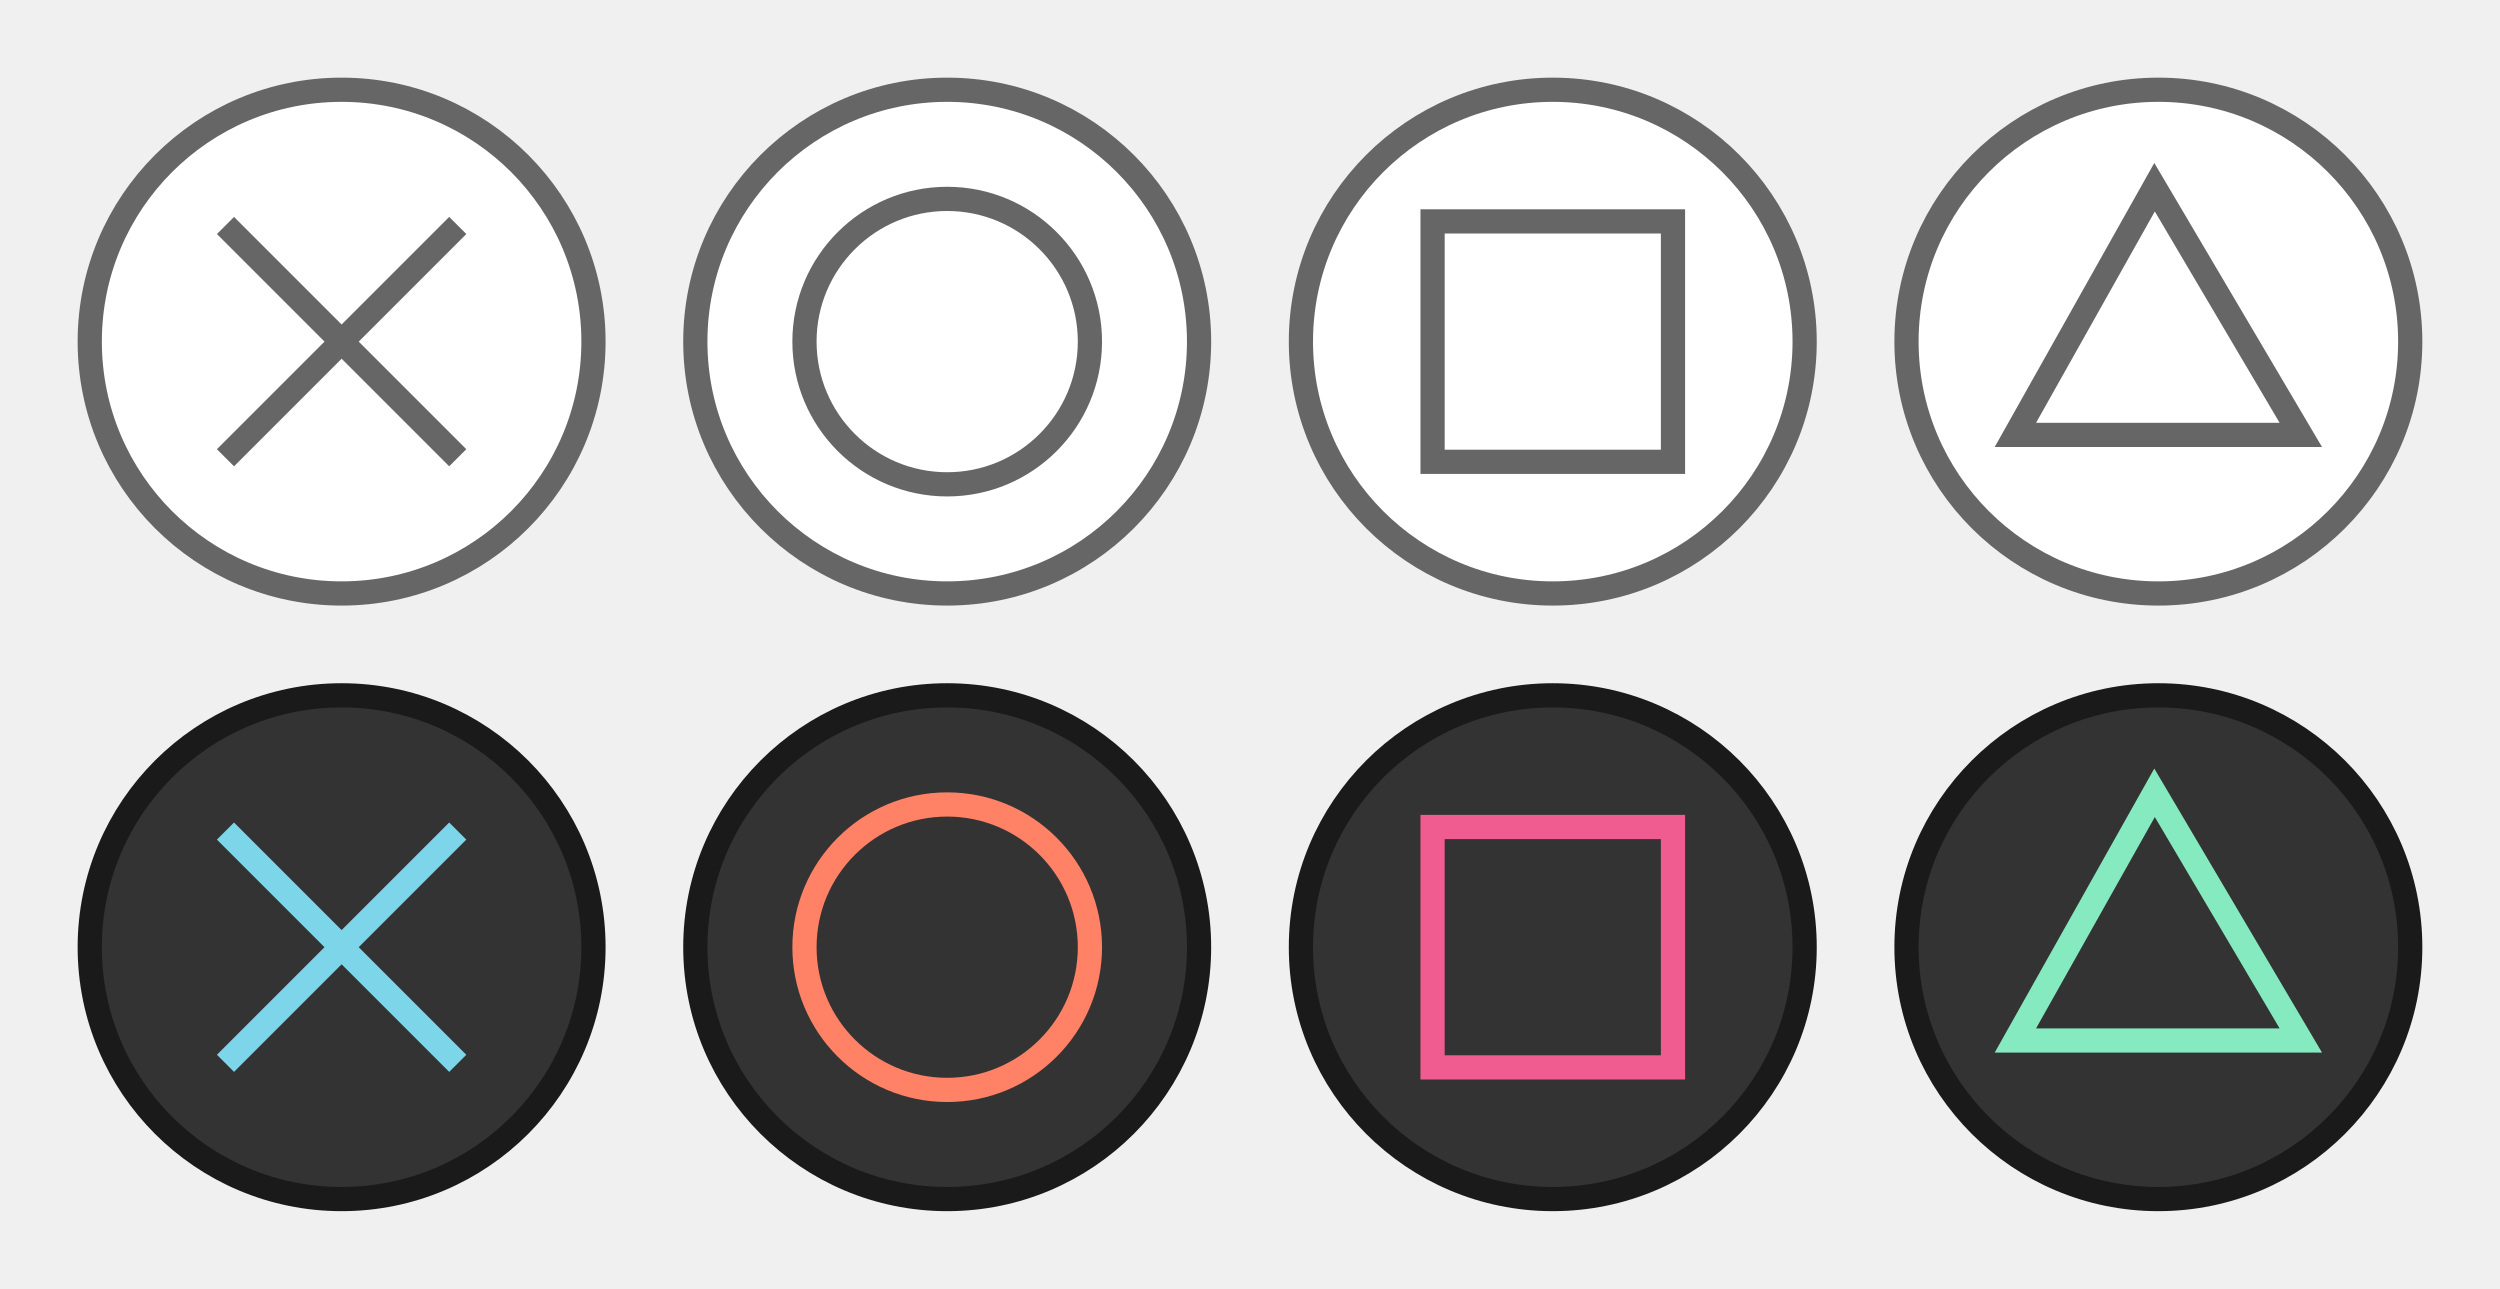
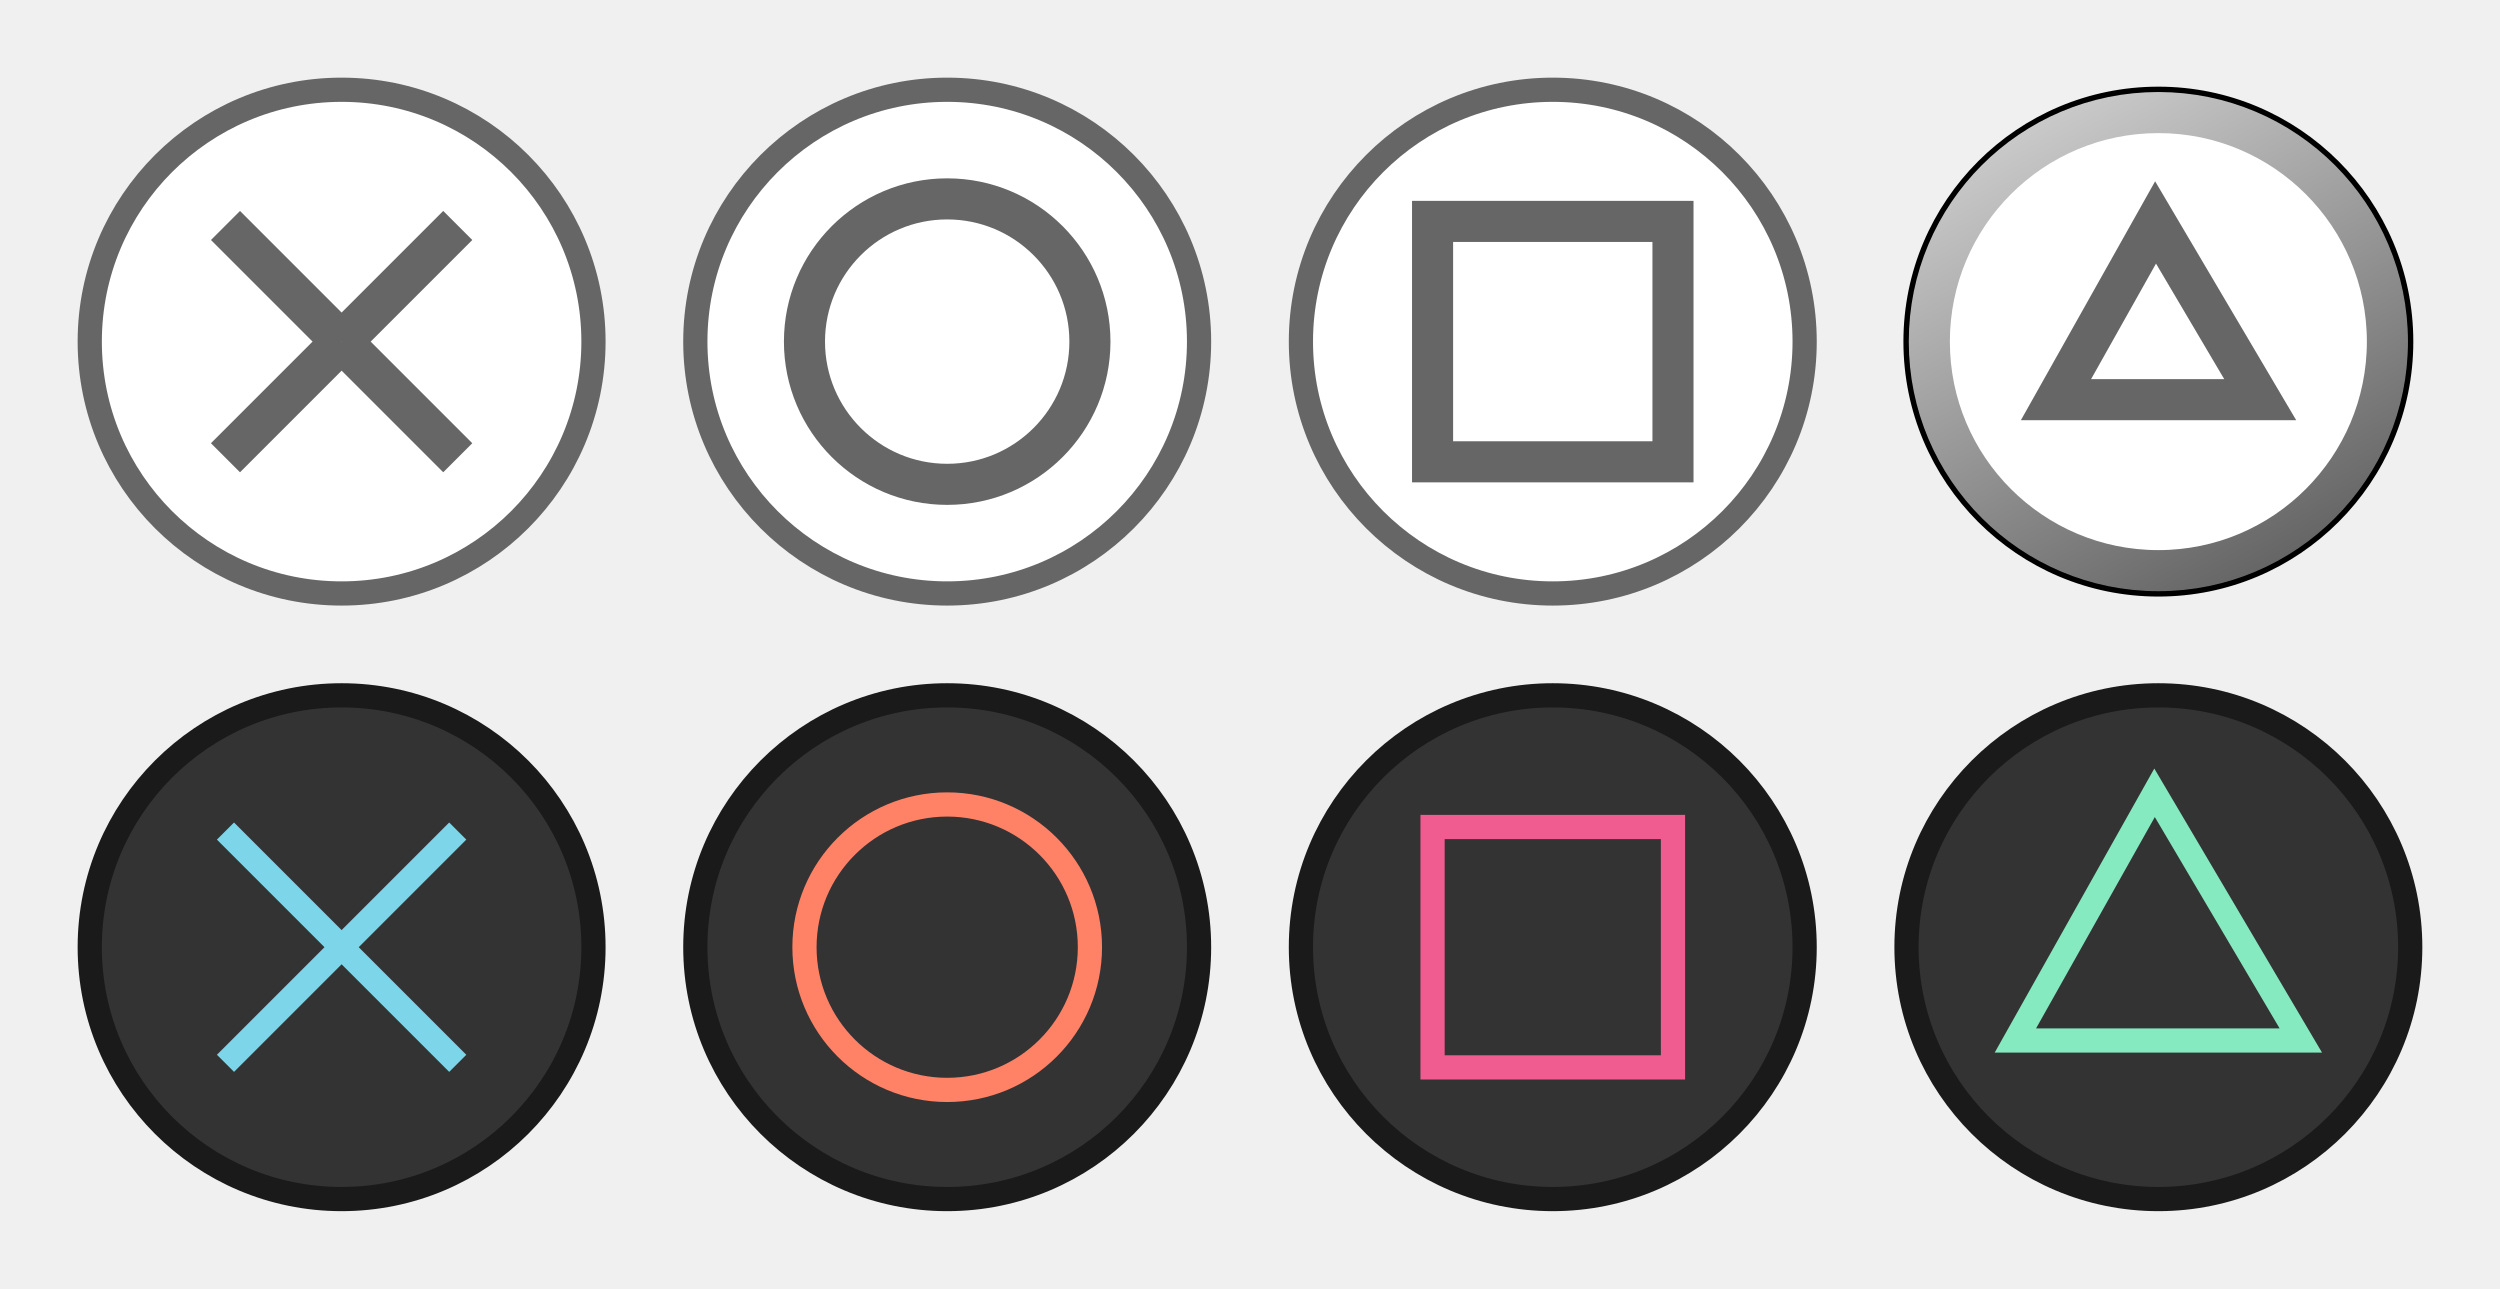
<svg xmlns="http://www.w3.org/2000/svg" width="1217" height="627" viewBox="0 0 1217 627" fill="none">
-   <g clip-path="url(#clip0_1_200)">
-     <path d="M1050.69 583.702C1118.4 583.702 1173.3 528.808 1173.3 461.094C1173.3 393.38 1118.4 338.486 1050.69 338.486C982.976 338.486 928.083 393.38 928.083 461.094C928.083 528.808 982.976 583.702 1050.69 583.702Z" fill="#333333" stroke="#1A1A1A" stroke-width="11.786" />
+   <g clip-path="url(#clip0_6_2)">
+     <path d="M1050.69 583.702C1118.41 583.702 1173.3 528.808 1173.3 461.094C1173.3 393.38 1118.41 338.486 1050.69 338.486C982.976 338.486 928.083 393.38 928.083 461.094C928.083 528.808 982.976 583.702 1050.69 583.702Z" fill="#333333" stroke="#1A1A1A" stroke-width="11.786" />
    <path d="M1048.84 385.931L981.086 506.513H1120.04L1048.84 385.931Z" stroke="#86EAC1" stroke-width="11.786" />
-     <path d="M755.892 583.702C823.607 583.702 878.5 528.808 878.5 461.094C878.5 393.38 823.607 338.486 755.892 338.486C688.178 338.486 633.284 393.38 633.284 461.094C633.284 528.808 688.178 583.702 755.892 583.702Z" fill="#333333" stroke="#1A1A1A" stroke-width="11.786" />
-     <path d="M814.408 402.578H697.376V519.61H814.408V402.578Z" stroke="#F05B90" stroke-width="11.786" />
+     <path d="M755.892 583.702C823.606 583.702 878.5 528.808 878.5 461.094C878.5 393.38 823.606 338.486 755.892 338.486C688.178 338.486 633.284 393.38 633.284 461.094C633.284 528.808 688.178 583.702 755.892 583.702Z" fill="#333333" stroke="#1A1A1A" stroke-width="11.786" />
+     <path d="M814.407 402.578H697.376V519.61H814.407V402.578Z" stroke="#F05B90" stroke-width="11.786" />
    <path d="M461.094 583.702C528.808 583.702 583.702 528.808 583.702 461.094C583.702 393.38 528.808 338.486 461.094 338.486C393.38 338.486 338.486 393.38 338.486 461.094C338.486 528.808 393.38 583.702 461.094 583.702Z" fill="#333333" stroke="#1A1A1A" stroke-width="11.786" />
-     <path d="M461.094 530.572C499.466 530.572 530.572 499.466 530.572 461.094C530.572 422.722 499.466 391.616 461.094 391.616C422.722 391.616 391.616 422.722 391.616 461.094C391.616 499.466 422.722 530.572 461.094 530.572Z" stroke="#FF8266" stroke-width="11.786" />
+     <path d="M461.094 530.572C499.466 530.572 530.572 499.466 530.572 461.094C530.572 422.722 499.466 391.616 461.094 391.616C422.723 391.616 391.616 422.722 391.616 461.094C391.616 499.466 422.723 530.572 461.094 530.572Z" stroke="#FF8266" stroke-width="11.786" />
    <path d="M166.296 583.702C234.01 583.702 288.903 528.808 288.903 461.094C288.903 393.38 234.01 338.486 166.296 338.486C98.581 338.486 43.688 393.38 43.688 461.094C43.688 528.808 98.581 583.702 166.296 583.702Z" fill="#333333" stroke="#1A1A1A" stroke-width="11.786" />
-     <path d="M166.296 461.094L222.832 517.631" stroke="#7CD5E8" stroke-width="11.786" stroke-linejoin="bevel" />
+     <path d="M166.296 461.094L222.833 517.631" stroke="#7CD5E8" stroke-width="11.786" stroke-linejoin="bevel" />
    <path d="M166.296 461.094L109.759 517.631" stroke="#7CD5E8" stroke-width="11.786" stroke-linejoin="bevel" />
-     <path d="M166.296 461.094L222.832 404.557" stroke="#7CD5E8" stroke-width="11.786" stroke-linejoin="bevel" />
+     <path d="M166.296 461.094L222.833 404.557" stroke="#7CD5E8" stroke-width="11.786" stroke-linejoin="bevel" />
    <path d="M166.296 461.094L109.759 404.557" stroke="#7CD5E8" stroke-width="11.786" stroke-linejoin="bevel" />
-     <path d="M1050.69 288.904C1118.4 288.904 1173.3 234.01 1173.3 166.296C1173.3 98.581 1118.4 43.688 1050.69 43.688C982.976 43.688 928.083 98.581 928.083 166.296C928.083 234.01 982.976 288.904 1050.69 288.904Z" fill="white" stroke="#666666" stroke-width="11.786" />
-     <path d="M1048.84 91.133L981.086 211.714H1120.04L1048.84 91.133Z" stroke="#666666" stroke-width="11.786" />
-     <path d="M755.892 288.904C823.607 288.904 878.5 234.01 878.5 166.296C878.5 98.581 823.607 43.688 755.892 43.688C688.178 43.688 633.284 98.581 633.284 166.296C633.284 234.01 688.178 288.904 755.892 288.904Z" fill="white" stroke="#666666" stroke-width="11.786" />
-     <path d="M814.408 107.78H697.376V224.811H814.408V107.78Z" stroke="#666666" stroke-width="11.786" />
+     <path d="M1050.69 288.904C1118.41 288.904 1173.3 234.01 1173.3 166.296C1173.3 98.581 1118.41 43.688 1050.69 43.688C982.976 43.688 928.083 98.581 928.083 166.296C928.083 234.01 982.976 288.904 1050.69 288.904Z" fill="white" stroke="black" stroke-width="3" />
+     <path d="M1050.69 277.793C1112.27 277.793 1162.19 227.874 1162.19 166.296C1162.19 104.718 1112.27 54.798 1050.69 54.798C989.112 54.798 939.193 104.718 939.193 166.296C939.193 227.874 989.112 277.793 1050.69 277.793Z" fill="white" stroke="url(#paint0_linear_6_2)" stroke-width="20" />
+     <path d="M1049.33 108.283L1000.85 194.564H1100.28L1049.33 108.283Z" stroke="#666666" stroke-width="20" />
+     <path d="M755.892 288.904C823.606 288.904 878.5 234.01 878.5 166.296C878.5 98.581 823.606 43.688 755.892 43.688C688.178 43.688 633.284 98.581 633.284 166.296C633.284 234.01 688.178 288.904 755.892 288.904Z" fill="white" stroke="#666666" stroke-width="11.786" />
+     <path d="M814.407 107.78H697.376V224.811H814.407V107.78Z" stroke="#666666" stroke-width="20" />
    <path d="M461.094 288.903C528.808 288.903 583.702 234.01 583.702 166.296C583.702 98.581 528.808 43.688 461.094 43.688C393.38 43.688 338.486 98.581 338.486 166.296C338.486 234.01 393.38 288.903 461.094 288.903Z" fill="white" stroke="#666666" stroke-width="11.786" />
-     <path d="M461.094 235.774C499.466 235.774 530.572 204.667 530.572 166.296C530.572 127.924 499.466 96.818 461.094 96.818C422.722 96.818 391.616 127.924 391.616 166.296C391.616 204.667 422.722 235.774 461.094 235.774Z" stroke="#666666" stroke-width="11.786" />
+     <path d="M461.094 235.774C499.466 235.774 530.572 204.667 530.572 166.296C530.572 127.924 499.466 96.818 461.094 96.818C422.723 96.818 391.616 127.924 391.616 166.296C391.616 204.667 422.723 235.774 461.094 235.774Z" stroke="#666666" stroke-width="20" />
    <path d="M166.296 288.904C234.01 288.904 288.903 234.01 288.903 166.296C288.903 98.581 234.01 43.688 166.296 43.688C98.581 43.688 43.688 98.581 43.688 166.296C43.688 234.01 98.581 288.904 166.296 288.904Z" fill="white" stroke="#666666" stroke-width="11.786" />
-     <path d="M166.296 166.296L222.832 222.833" stroke="#666666" stroke-width="11.786" stroke-linejoin="bevel" />
-     <path d="M166.296 166.296L109.759 222.833" stroke="#666666" stroke-width="11.786" stroke-linejoin="bevel" />
-     <path d="M166.296 166.296L222.832 109.759" stroke="#666666" stroke-width="11.786" stroke-linejoin="bevel" />
-     <path d="M166.296 166.296L109.759 109.759" stroke="#666666" stroke-width="11.786" stroke-linejoin="bevel" />
+     <path d="M166.296 166.296L222.833 222.833" stroke="#666666" stroke-width="20" stroke-linejoin="bevel" />
+     <path d="M166.296 166.296L109.759 222.833" stroke="#666666" stroke-width="20" stroke-linejoin="bevel" />
+     <path d="M166.296 166.296L222.833 109.759" stroke="#666666" stroke-width="20" stroke-linejoin="bevel" />
+     <path d="M166.296 166.296L109.759 109.759" stroke="#666666" stroke-width="20" stroke-linejoin="bevel" />
  </g>
  <defs>
-     <clipPath id="clip0_1_200">
+     <linearGradient id="paint0_linear_6_2" x1="1107.13" y1="273.571" x2="985.827" y2="54.53" gradientUnits="userSpaceOnUse">
+       <stop stop-color="#666666" />
+       <stop offset="1" stop-color="#CCCCCC" />
+     </linearGradient>
+     <clipPath id="clip0_6_2">
      <rect width="1217" height="627" fill="white" />
    </clipPath>
  </defs>
</svg>
